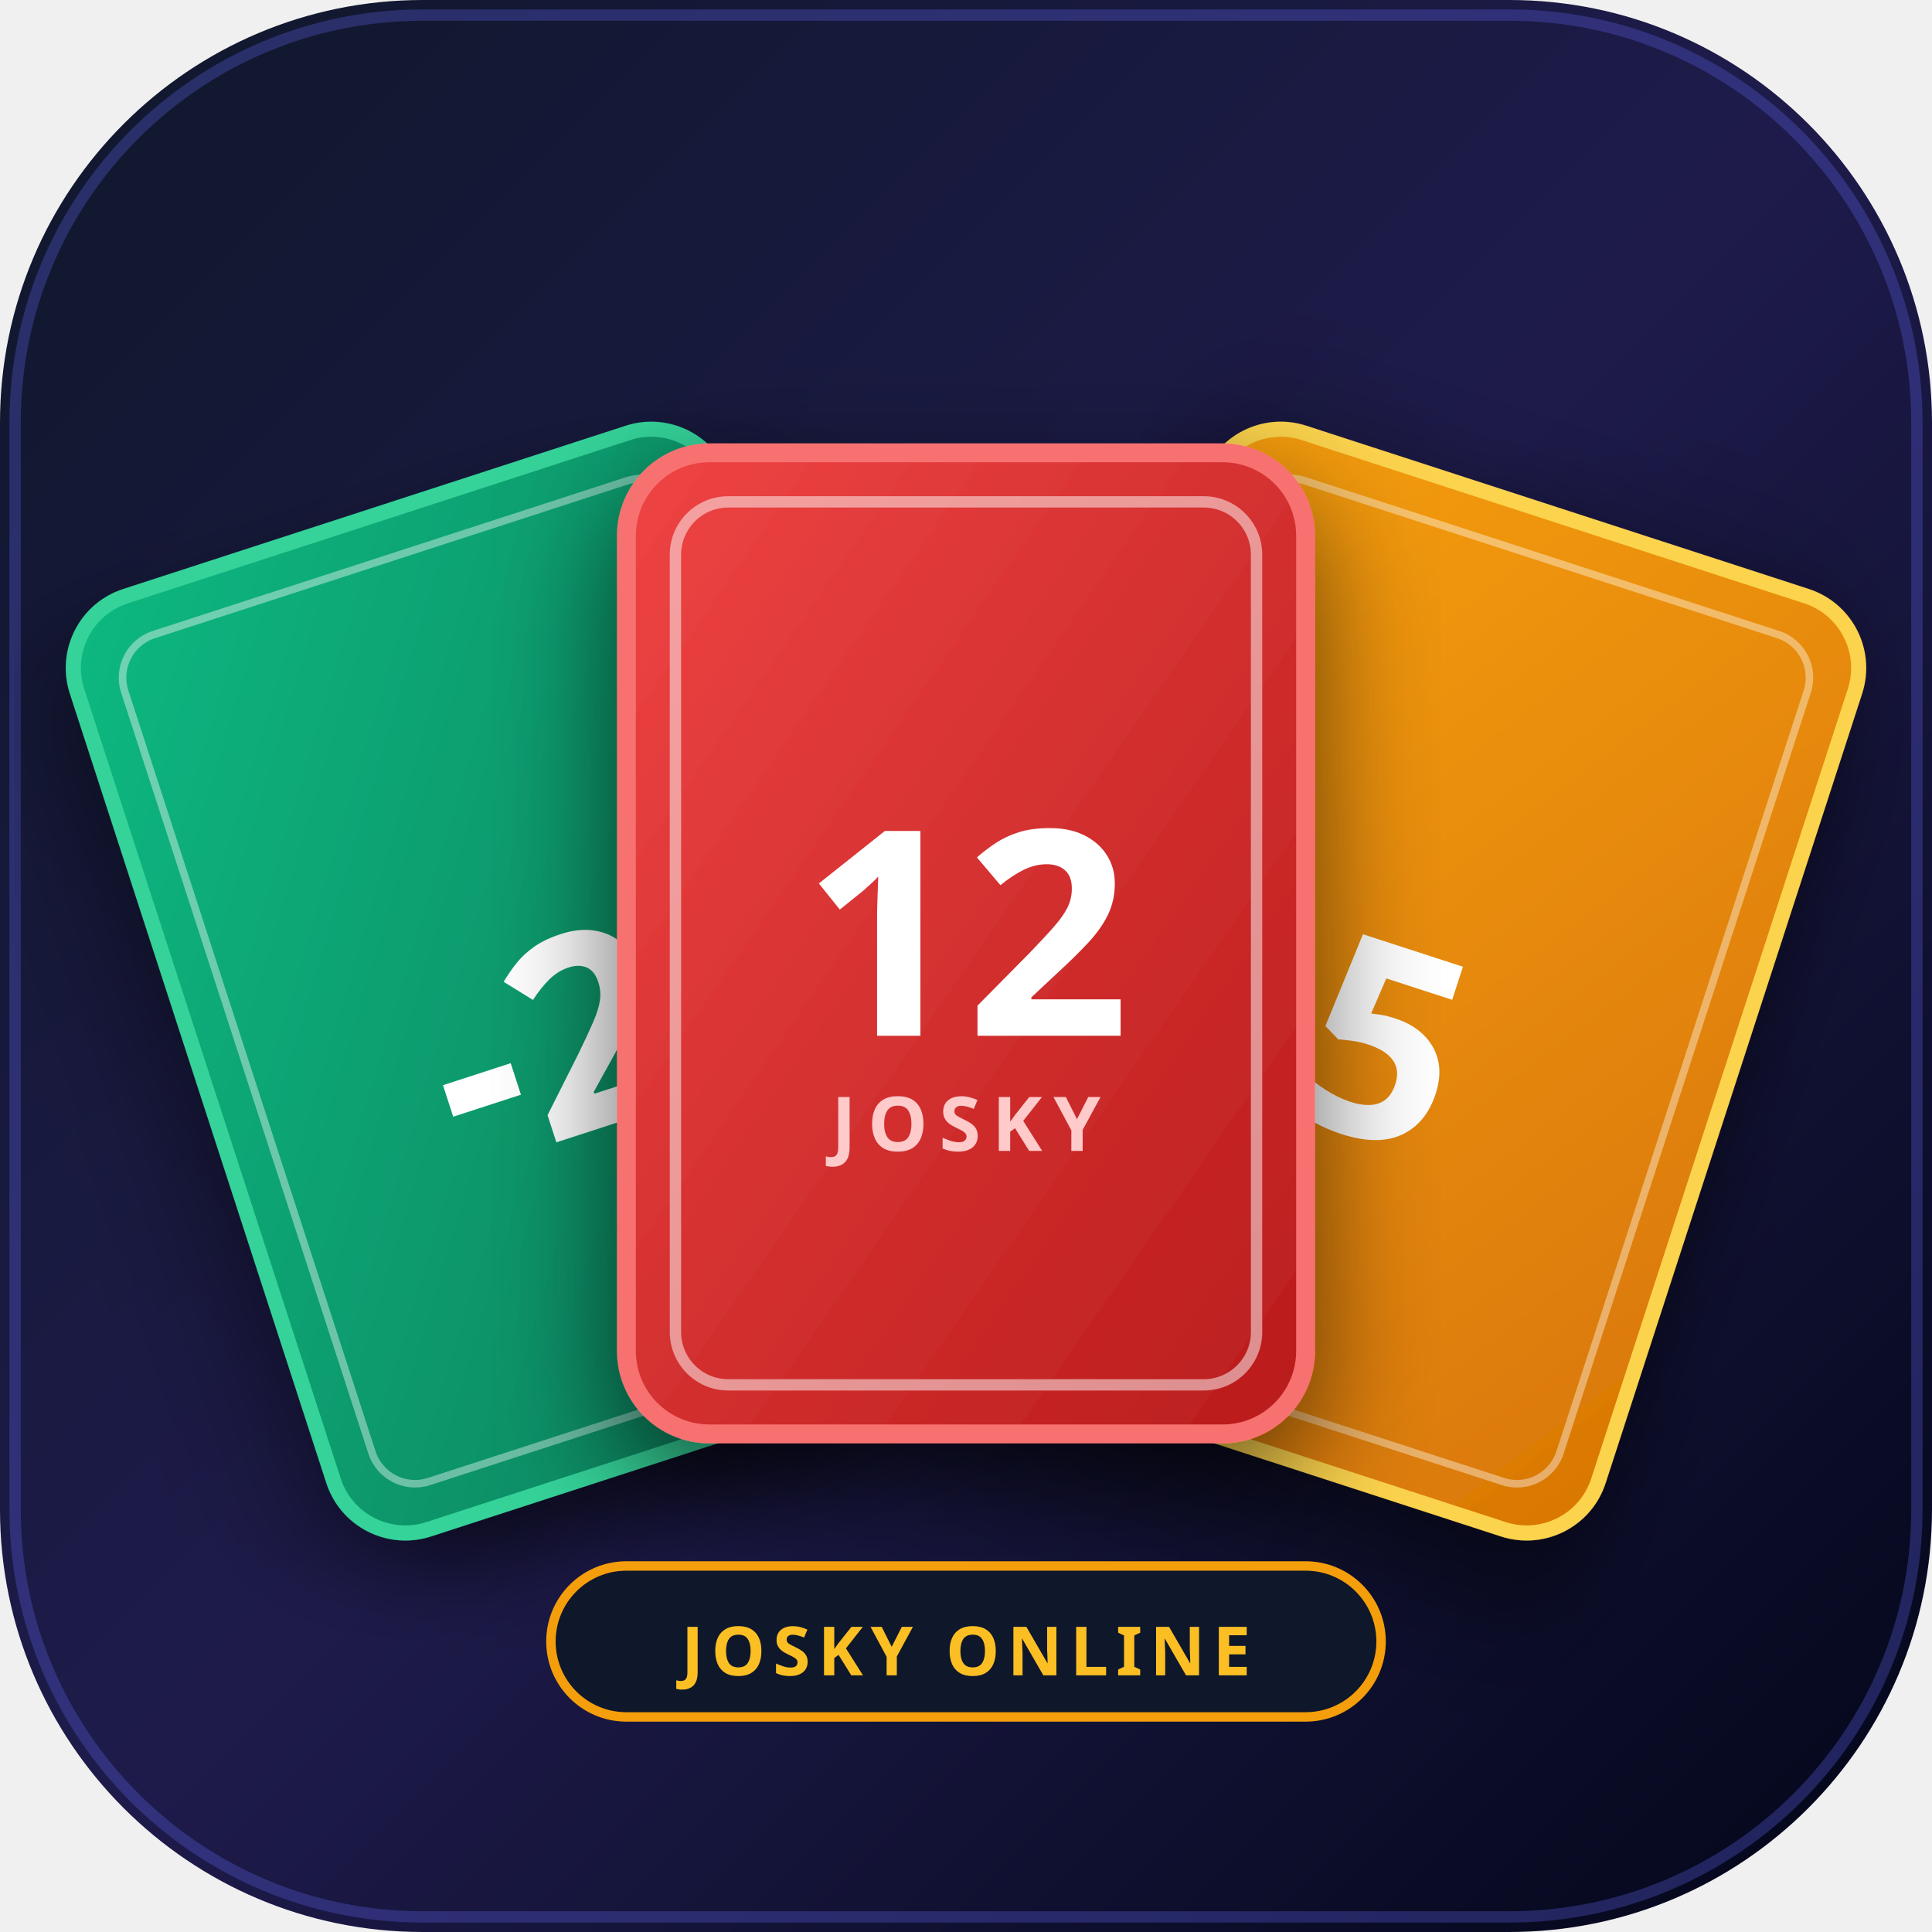
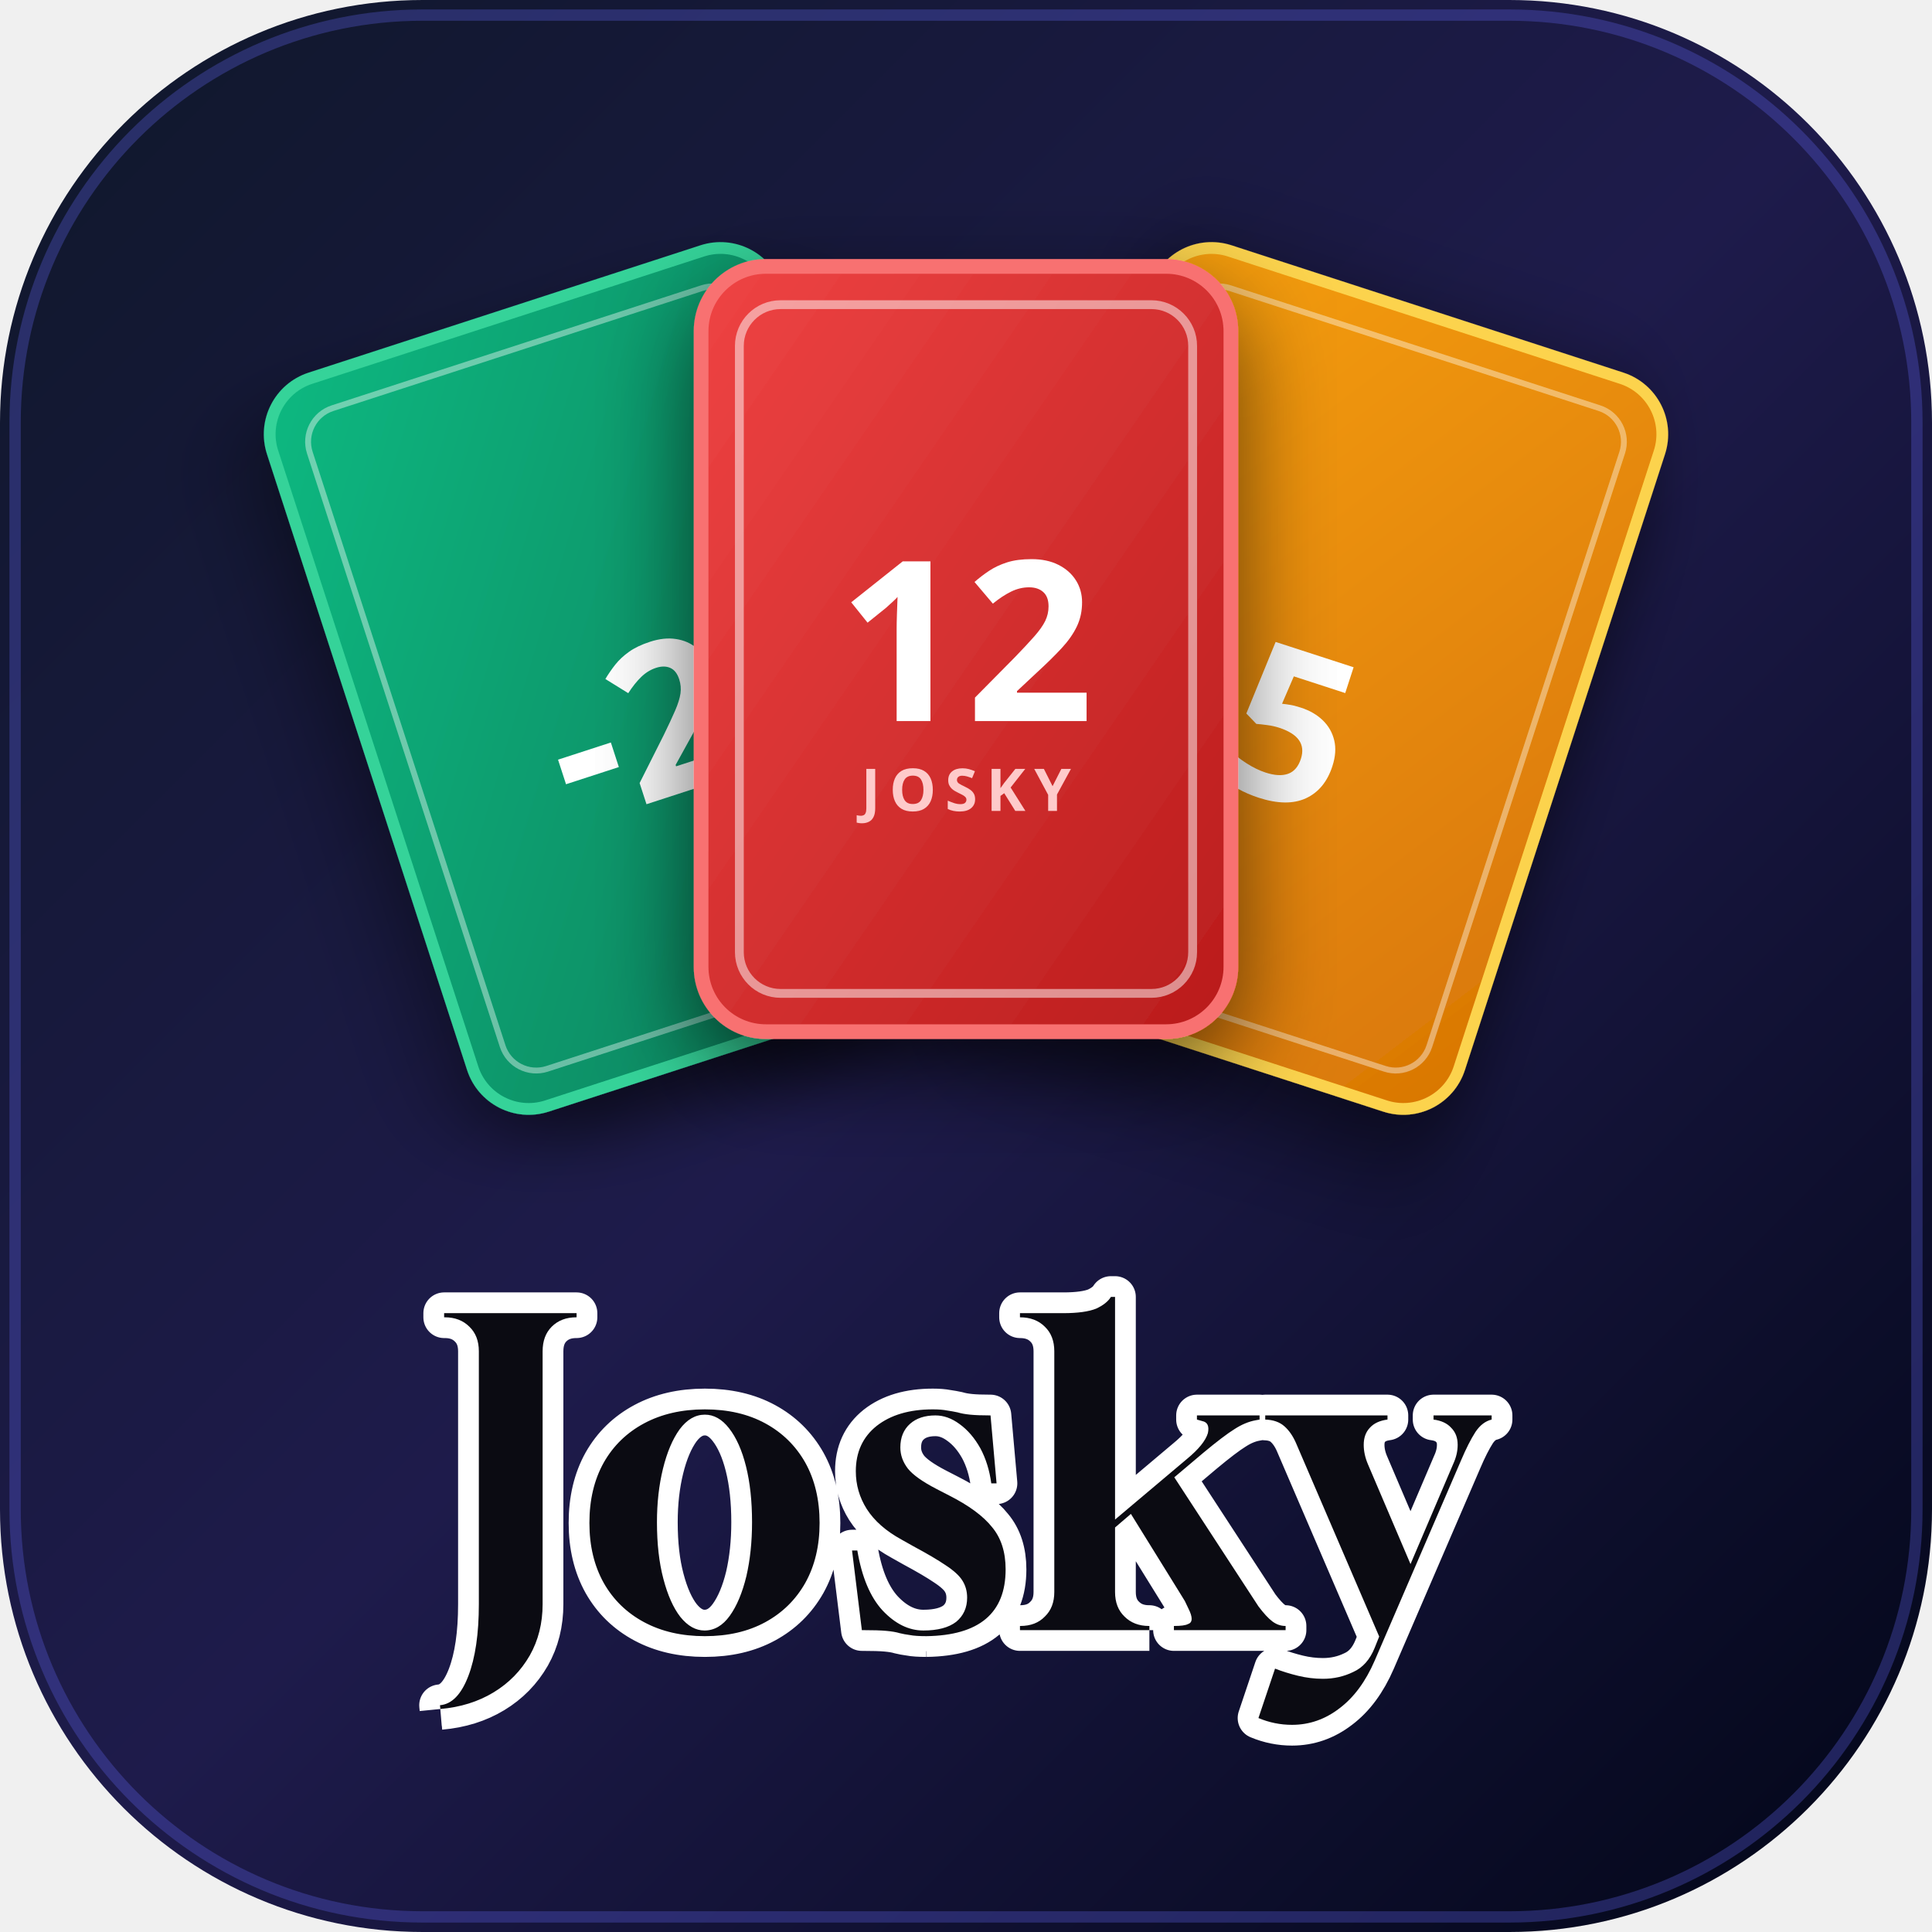
<svg xmlns="http://www.w3.org/2000/svg" viewBox="0 0 512 512" width="512" height="512">
  <defs>
    <linearGradient id="bgGrad" x1="0%" y1="0%" x2="100%" y2="100%">
      <stop offset="0%" stop-color="#0f172a" />
      <stop offset="50%" stop-color="#1e1b4b" />
      <stop offset="100%" stop-color="#020617" />
    </linearGradient>
    <linearGradient id="cardGrad1" x1="0%" y1="0%" x2="100%" y2="100%">
      <stop offset="0%" stop-color="#f59e0b" />
      <stop offset="100%" stop-color="#d97706" />
    </linearGradient>
    <linearGradient id="cardGrad2" x1="0%" y1="0%" x2="100%" y2="100%">
      <stop offset="0%" stop-color="#ef4444" />
      <stop offset="100%" stop-color="#b91c1c" />
    </linearGradient>
    <linearGradient id="cardGrad3" x1="0%" y1="0%" x2="100%" y2="100%">
      <stop offset="0%" stop-color="#10b981" />
      <stop offset="100%" stop-color="#047857" />
    </linearGradient>
    <filter id="shadow" x="-20%" y="-20%" width="140%" height="140%">
      <feDropShadow dx="0" dy="12" stdDeviation="16" flood-color="#000" flood-opacity="0.6" />
    </filter>
  </defs>
  <rect width="512" height="512" rx="112" fill="url(#bgGrad)" />
  <rect width="504" height="504" x="4" y="4" rx="108" fill="none" stroke="#6366f1" stroke-width="3" stroke-opacity="0.3" />
-   <g transform="translate(140, 260) rotate(-18) translate(-90, -130)" filter="url(#shadow)">
-     <rect width="180" height="260" rx="20" fill="url(#cardGrad3)" stroke="#34d399" stroke-width="4" />
-     <rect width="156" height="236" x="12" y="12" rx="12" fill="none" stroke="#ffffff" stroke-width="2" stroke-opacity="0.4" />
-     <text x="90" y="145" font-family="'Outfit', system-ui, sans-serif" font-size="72" font-weight="900" fill="#ffffff" text-anchor="middle" dominant-baseline="central">-2</text>
+   <g transform="translate(256, 172) scale(0.78) translate(-256, -250)">
+     <g transform="translate(140, 260) rotate(-18) translate(-90, -130)" filter="url(#shadow)">
+       <rect width="180" height="260" rx="20" fill="url(#cardGrad3)" stroke="#34d399" stroke-width="4" />
+       <rect width="156" height="236" x="12" y="12" rx="12" fill="none" stroke="#ffffff" stroke-width="2" stroke-opacity="0.4" />
+       <text x="90" y="145" font-family="'Outfit', system-ui, sans-serif" font-size="72" font-weight="900" fill="#ffffff" text-anchor="middle" dominant-baseline="central">-2</text>
+     </g>
+     <g transform="translate(372, 260) rotate(18) translate(-90, -130)" filter="url(#shadow)">
+       <rect width="180" height="260" rx="20" fill="url(#cardGrad1)" stroke="#fcd34d" stroke-width="4" />
+       <rect width="156" height="236" x="12" y="12" rx="12" fill="none" stroke="#ffffff" stroke-width="2" stroke-opacity="0.4" />
+       <text x="90" y="145" font-family="'Outfit', system-ui, sans-serif" font-size="72" font-weight="900" fill="#ffffff" text-anchor="middle" dominant-baseline="central">5</text>
+     </g>
+     <g transform="translate(256, 250) translate(-90, -130)" filter="url(#shadow)">
+       <rect width="180" height="260" rx="22" fill="url(#cardGrad2)" stroke="#f87171" stroke-width="5" />
+       <rect width="154" height="234" x="13" y="13" rx="14" fill="none" stroke="#ffffff" stroke-width="3" stroke-opacity="0.5" />
+       <text x="90" y="125" font-family="'Outfit', system-ui, sans-serif" font-size="76" font-weight="900" fill="#ffffff" text-anchor="middle" dominant-baseline="central">12</text>
+       <text x="90" y="185" font-family="'Plus Jakarta Sans', system-ui, sans-serif" font-size="20" font-weight="800" fill="#fecaca" text-anchor="middle" letter-spacing="3">JOSKY</text>
+     </g>
  </g>
-   <g transform="translate(372, 260) rotate(18) translate(-90, -130)" filter="url(#shadow)">
-     <rect width="180" height="260" rx="20" fill="url(#cardGrad1)" stroke="#fcd34d" stroke-width="4" />
-     <rect width="156" height="236" x="12" y="12" rx="12" fill="none" stroke="#ffffff" stroke-width="2" stroke-opacity="0.4" />
-     <text x="90" y="145" font-family="'Outfit', system-ui, sans-serif" font-size="72" font-weight="900" fill="#ffffff" text-anchor="middle" dominant-baseline="central">5</text>
-   </g>
-   <g transform="translate(256, 250) translate(-90, -130)" filter="url(#shadow)">
-     <rect width="180" height="260" rx="22" fill="url(#cardGrad2)" stroke="#f87171" stroke-width="5" />
-     <rect width="154" height="234" x="13" y="13" rx="14" fill="none" stroke="#ffffff" stroke-width="3" stroke-opacity="0.5" />
-     <text x="90" y="125" font-family="'Outfit', system-ui, sans-serif" font-size="76" font-weight="900" fill="#ffffff" text-anchor="middle" dominant-baseline="central">12</text>
-     <text x="90" y="185" font-family="'Plus Jakarta Sans', system-ui, sans-serif" font-size="20" font-weight="800" fill="#fecaca" text-anchor="middle" letter-spacing="3">JOSKY</text>
-   </g>
-   <g transform="translate(256, 435)">
-     <rect x="-110" y="-20" width="220" height="40" rx="20" fill="#0f172a" stroke="#f59e0b" stroke-width="2.5" />
-     <text x="0" y="2" font-family="'Outfit', system-ui, sans-serif" font-size="18" font-weight="900" fill="#fbbf24" text-anchor="middle" dominant-baseline="central" letter-spacing="2">JOSKY ONLINE</text>
-   </g>
+   <path d="M116.7 452.9L116.6 451.9Q121.3 451.5 124.1 444.2Q126.9 436.9 126.9 425.1L126.9 358.1Q126.9 354 124.4 351.6Q121.9 349.1 117.9 349.1L117.7 349.1L117.7 348L152.8 348L152.8 349.1L152.7 349.1Q148.7 349.1 146.2 351.6Q143.8 354 143.8 358.1L143.8 425.1Q143.8 432.7 140.4 438.7Q136.9 444.8 130.8 448.5Q124.7 452.2 116.7 452.9M186.8 433.6Q177.6 433.6 170.7 429.9Q163.8 426.2 160 419.5Q156.2 412.7 156.2 403.6Q156.2 394.4 160 387.6Q163.8 380.9 170.7 377.2Q177.6 373.5 186.8 373.5Q196 373.5 202.8 377.2Q209.6 380.9 213.4 387.6Q217.2 394.4 217.2 403.6Q217.2 412.7 213.4 419.5Q209.6 426.2 202.8 429.9Q196 433.6 186.8 433.6M186.7 432.1Q190.6 432.1 193.4 428.2Q196.2 424.3 197.8 417.7Q199.3 411.2 199.3 403.4Q199.3 395 197.7 388.6Q196.1 382.2 193.2 378.5Q190.4 374.9 186.8 374.9Q183 374.9 180.1 378.8Q177.3 382.7 175.7 389.2Q174.1 395.7 174.1 403.4Q174.1 412 175.8 418.4Q177.5 424.9 180.3 428.5Q183.2 432.1 186.7 432.1M245.5 433.6Q242.6 433.6 241.1 433.3Q239.6 433.1 238.4 432.8Q237.1 432.4 234.9 432.2Q232.8 432 228.4 432L225.8 410.9L227.2 410.9Q229 421.5 233.9 426.8Q238.9 432.1 244.7 432.1Q250.4 432.1 253.4 429.8Q256.3 427.4 256.3 423.4Q256.3 420.8 255 418.8Q253.8 416.9 250.6 414.8Q247.5 412.7 242.1 409.8L238.9 408Q232.7 404.6 229.7 399.9Q226.8 395.3 226.8 389.9Q226.8 382.3 232.3 377.9Q237.9 373.5 247.2 373.5Q249.5 373.5 251 373.8Q252.4 374 253.8 374.3Q255.1 374.7 257.1 374.9Q259.1 375.1 262.5 375.1L264.1 393.1L262.7 393.1Q262 387.9 259.8 383.8Q257.5 379.7 254.3 377.4Q251.2 375.1 247.9 375.1Q243.7 375.1 241.2 377.3Q238.6 379.6 238.6 383.6Q238.6 386.6 240.6 389.2Q242.6 391.7 248.2 394.6L251.5 396.3Q259.4 400.3 262.9 404.7Q266.5 409 266.5 415.9Q266.5 433.3 245.5 433.6M304.6 432L270.3 432L270.3 430.9L270.4 430.9Q274.5 430.9 276.9 428.4Q279.4 426 279.4 421.9L279.4 358.1Q279.4 354 276.9 351.6Q274.4 349.1 270.3 349.1L270.3 348L281.8 348Q287.5 348 290.5 346.8Q293.3 345.5 294.4 343.7L295.5 343.7L295.5 402.7L314.6 386.6Q319.2 382.8 320.1 379.8Q320.7 377 318.6 376.6L317.2 376.2L317.2 375.1L333.8 375.1L333.8 376.2L332.7 376.4Q330 376.9 327.2 378.7Q324.3 380.5 318.9 385L311.2 391.5L333.5 425.7Q335.6 428.5 337.2 429.7Q338.8 430.9 340.7 430.9L340.7 432L311.1 432L311.1 430.9Q313.9 430.9 314.8 430.4Q315.8 430.1 315.8 429Q315.8 428 315 426.4Q314.6 425.5 314 424.3Q313.3 423.2 312.4 421.7L299.7 401.2L295.5 404.8L295.5 421.9Q295.5 426 298 428.4Q300.5 430.9 304.5 430.9L304.6 430.9L304.6 432M342.4 457.1Q337.8 457.1 333.5 455.3L337.9 442.2Q340.7 443.3 344 444.1Q347.3 444.9 350.6 444.9Q354.9 444.9 358.6 443.1Q362.4 441.4 364.3 436.7L365.5 433.7L343.4 382.3Q342.2 379.6 340.4 378Q338.5 376.3 335.3 376.2L335.3 375.1L367.7 375.1L367.7 376.2Q364.6 376.6 363 378.4Q361.4 380.1 361.4 382.9Q361.4 385.4 362.5 388L373.8 414.5L385.1 388Q386.3 385.4 386.3 382.9Q386.3 380.1 384.6 378.4Q383 376.6 379.9 376.2L379.9 375.1L395.3 375.1L395.3 376.2Q392.8 376.8 391 379.5Q389.2 382.3 387.2 387L364.3 440.1Q360.7 448.4 355 452.7Q349.3 457.1 342.4 457.1" fill="#0b0b12" stroke="#ffffff" stroke-width="11" stroke-linejoin="round" paint-order="stroke" />
</svg>
